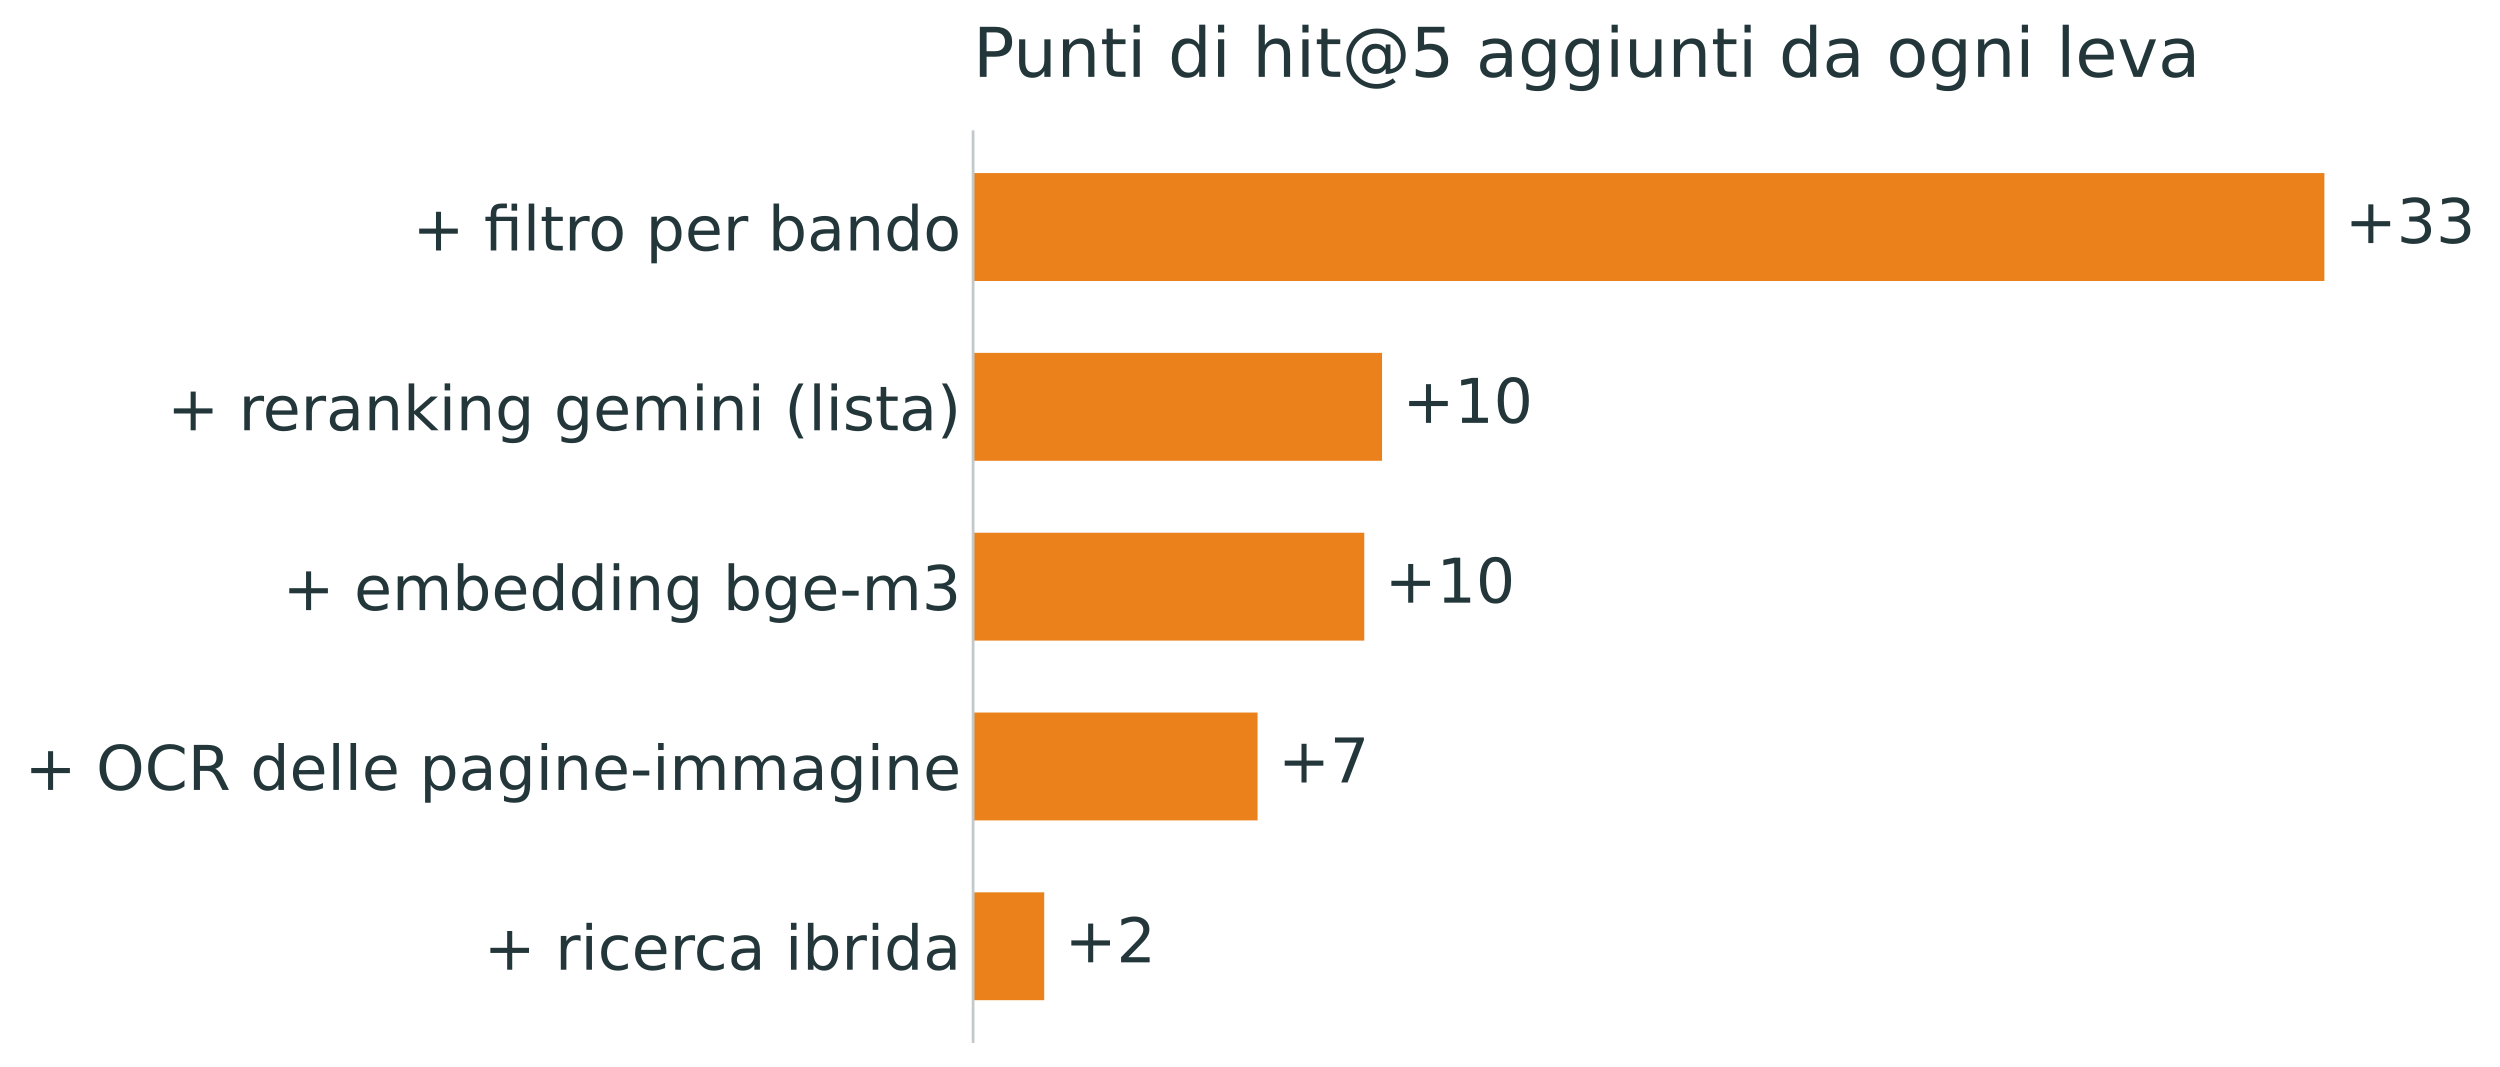
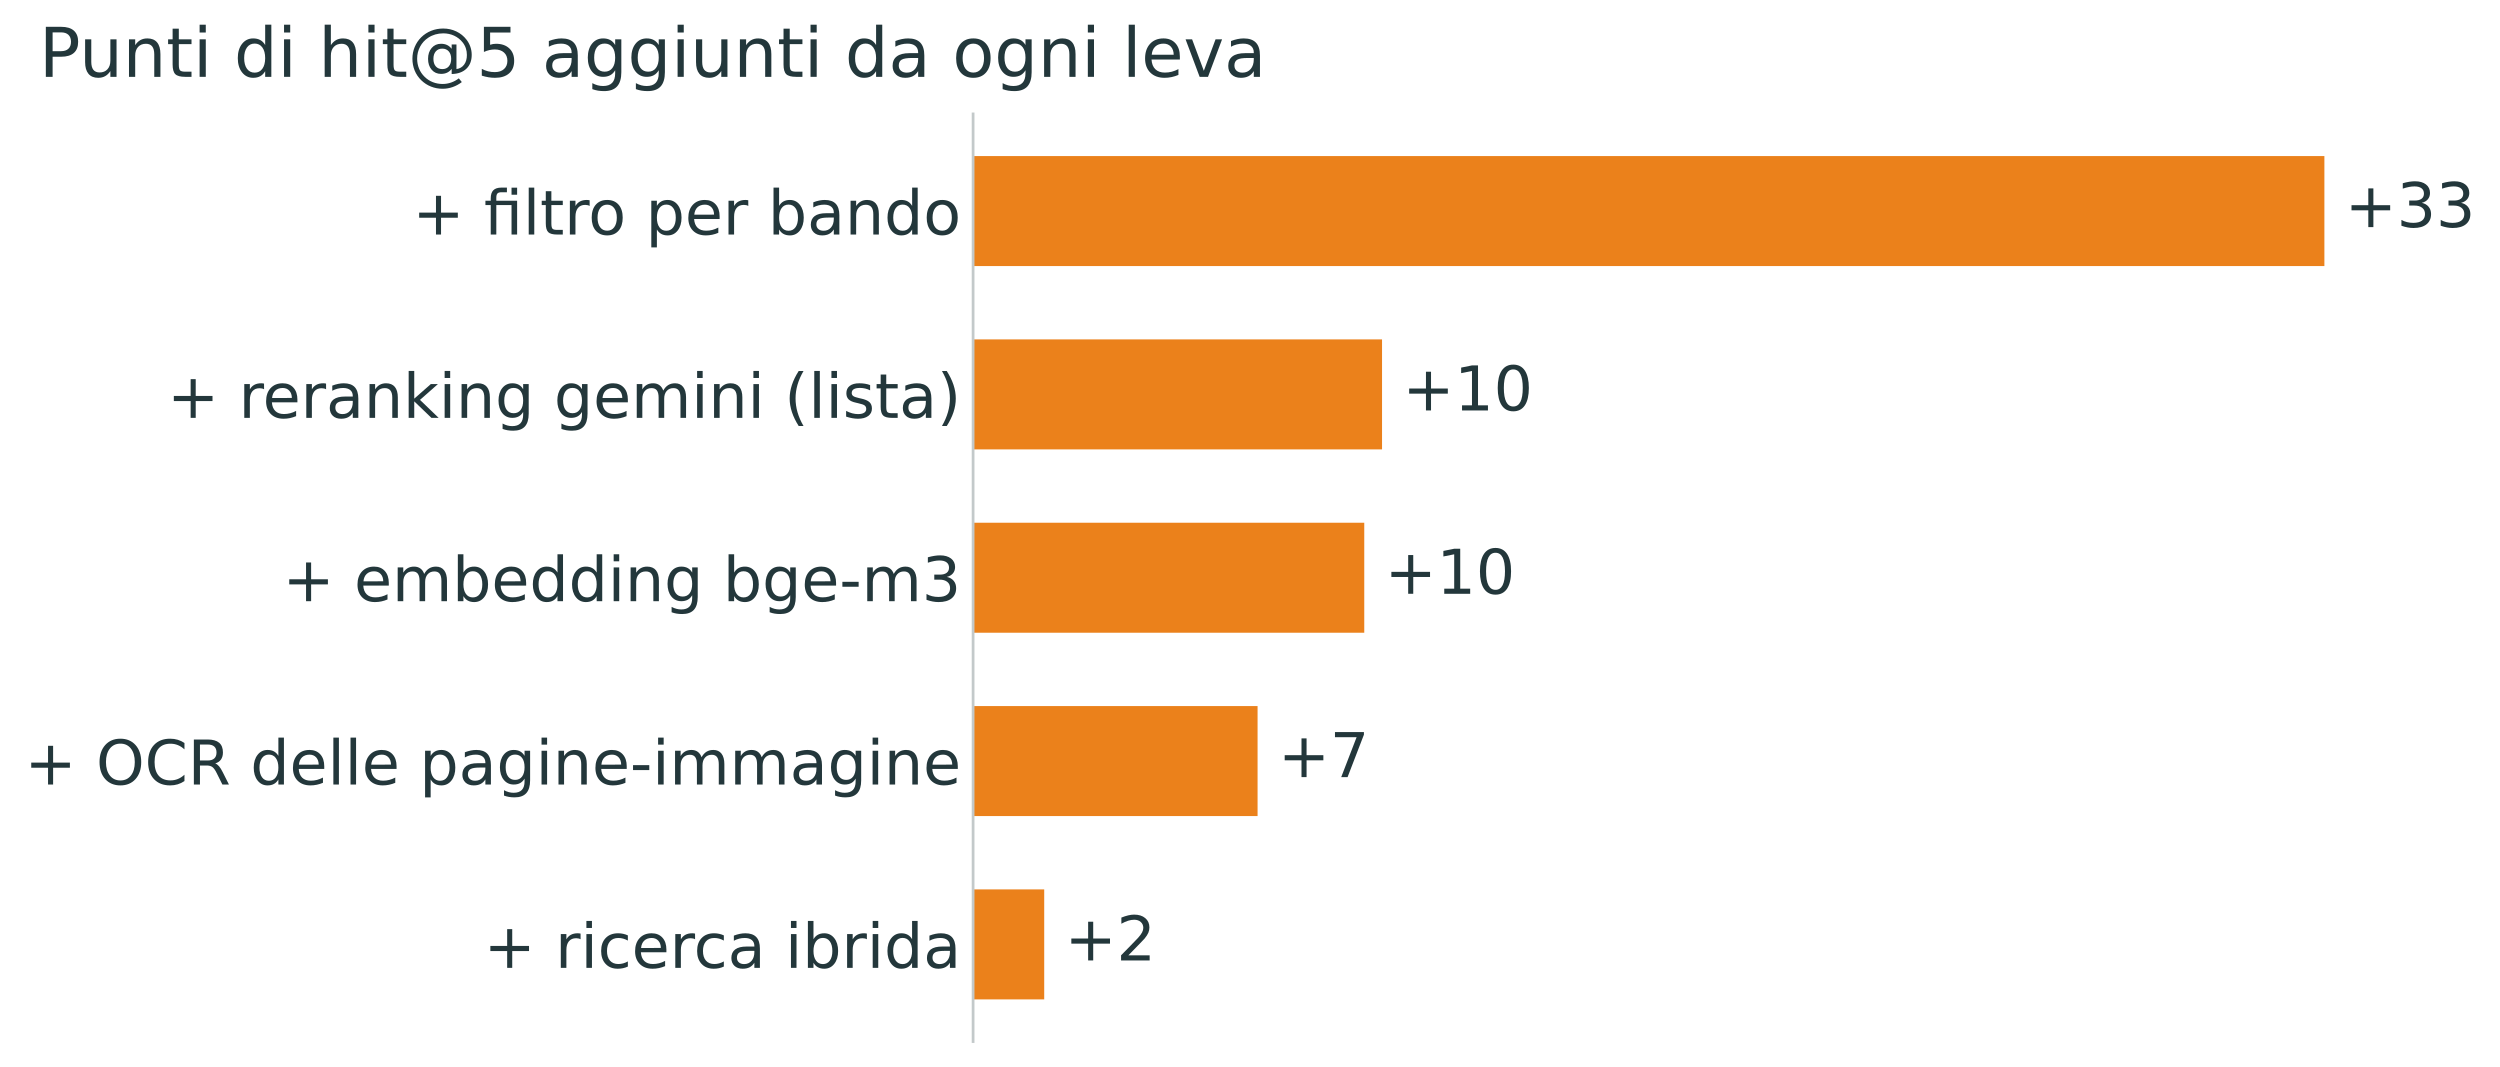
<svg xmlns="http://www.w3.org/2000/svg" xmlns:xlink="http://www.w3.org/1999/xlink" width="728.712pt" height="310.8pt" viewBox="0 0 728.712 310.8" version="1.1">
  <defs>
    <style type="text/css">*{stroke-linejoin: round; stroke-linecap: butt}</style>
  </defs>
  <g id="figure_1">
    <g id="patch_1">
      <path d="M 0 310.8  L 728.712 310.8  L 728.712 0  L 0 0  L 0 310.8  z " style="fill: none" />
    </g>
    <g id="axes_1">
      <g id="patch_2">
-         <path d="M 283.642 303.6  L 697.218 303.6  L 697.218 38.397  L 283.642 38.397  L 283.642 303.6  z " style="fill: none" />
+         <path d="M 283.642 303.6  L 697.218 303.6  L 697.218 33.202  L 283.642 33.202  L 283.642 303.6  z " style="fill: none" />
      </g>
      <g id="patch_3">
-         <path d="M 283.642 50.452  L 677.524 50.452  L 677.524 81.898  L 283.642 81.898  z " clip-path="url(#p3b95a47cb4)" style="fill: #eb811b" />
+         <path d="M 283.642 45.493  L 677.524 45.493  L 677.524 77.556  L 283.642 77.556  z " clip-path="url(#p2b0dca440e)" style="fill: #eb811b" />
      </g>
      <g id="patch_4">
-         <path d="M 283.642 102.863  L 402.843 102.863  L 402.843 134.31  L 283.642 134.31  z " clip-path="url(#p3b95a47cb4)" style="fill: #eb811b" />
+         <path d="M 283.642 98.931  L 402.843 98.931  L 402.843 130.994  L 283.642 130.994  z " clip-path="url(#p2b0dca440e)" style="fill: #eb811b" />
      </g>
      <g id="patch_5">
-         <path d="M 283.642 155.275  L 397.66 155.275  L 397.66 186.722  L 283.642 186.722  z " clip-path="url(#p3b95a47cb4)" style="fill: #eb811b" />
+         <path d="M 283.642 152.369  L 397.66 152.369  L 397.66 184.432  L 283.642 184.432  z " clip-path="url(#p2b0dca440e)" style="fill: #eb811b" />
      </g>
      <g id="patch_6">
-         <path d="M 283.642 207.686  L 366.564 207.686  L 366.564 239.133  L 283.642 239.133  z " clip-path="url(#p3b95a47cb4)" style="fill: #eb811b" />
+         <path d="M 283.642 205.808  L 366.564 205.808  L 366.564 237.87  L 283.642 237.87  z " clip-path="url(#p2b0dca440e)" style="fill: #eb811b" />
      </g>
      <g id="patch_7">
-         <path d="M 283.642 260.098  L 304.372 260.098  L 304.372 291.545  L 283.642 291.545  z " clip-path="url(#p3b95a47cb4)" style="fill: #eb811b" />
+         <path d="M 283.642 259.246  L 304.372 259.246  L 304.372 291.309  L 283.642 291.309  z " clip-path="url(#p2b0dca440e)" style="fill: #eb811b" />
      </g>
      <g id="matplotlib.axis_1">
        <g id="ytick_1">
          <g id="line2d_1" />
          <g id="text_1">
-             <g style="fill: #23373b" transform="translate(120.2766 73.01361) scale(0.18 -0.18)">
+             <g style="fill: #23373b" transform="translate(120.2766 68.3629) scale(0.18 -0.18)">
              <defs>
                <path id="DejaVuSans-e" d="M 2944 4013  L 2944 2272  L 4684 2272  L 4684 1741  L 2944 1741  L 2944 0  L 2419 0  L 2419 1741  L 678 1741  L 678 2272  L 2419 2272  L 2419 4013  L 2944 4013  z " transform="scale(0.015625)" />
                <path id="DejaVuSans-3" transform="scale(0.015625)" />
                <path id="DejaVuSans-13af" d="M 3431 3500  L 3431 0  L 2853 0  L 2853 3053  L 1275 3053  L 1275 0  L 697 0  L 697 3053  L 147 3053  L 147 3500  L 697 3500  L 697 3744  Q 697 4316 967 4589  Q 1238 4863 1797 4863  L 2375 4863  L 2375 4384  L 1825 4384  Q 1516 4384 1395 4259  Q 1275 4134 1275 3809  L 1275 3500  L 3431 3500  z M 2853 4856  L 3431 4856  L 3431 4128  L 2853 4128  L 2853 4856  z " transform="scale(0.015625)" />
                <path id="DejaVuSans-4f" d="M 603 4863  L 1178 4863  L 1178 0  L 603 0  L 603 4863  z " transform="scale(0.015625)" />
                <path id="DejaVuSans-57" d="M 1172 4494  L 1172 3500  L 2356 3500  L 2356 3053  L 1172 3053  L 1172 1153  Q 1172 725 1289 603  Q 1406 481 1766 481  L 2356 481  L 2356 0  L 1766 0  Q 1100 0 847 248  Q 594 497 594 1153  L 594 3053  L 172 3053  L 172 3500  L 594 3500  L 594 4494  L 1172 4494  z " transform="scale(0.015625)" />
                <path id="DejaVuSans-55" d="M 2631 2963  Q 2534 3019 2420 3045  Q 2306 3072 2169 3072  Q 1681 3072 1420 2755  Q 1159 2438 1159 1844  L 1159 0  L 581 0  L 581 3500  L 1159 3500  L 1159 2956  Q 1341 3275 1631 3429  Q 1922 3584 2338 3584  Q 2397 3584 2469 3576  Q 2541 3569 2628 3553  L 2631 2963  z " transform="scale(0.015625)" />
                <path id="DejaVuSans-52" d="M 1959 3097  Q 1497 3097 1228 2736  Q 959 2375 959 1747  Q 959 1119 1226 758  Q 1494 397 1959 397  Q 2419 397 2687 759  Q 2956 1122 2956 1747  Q 2956 2369 2687 2733  Q 2419 3097 1959 3097  z M 1959 3584  Q 2709 3584 3137 3096  Q 3566 2609 3566 1747  Q 3566 888 3137 398  Q 2709 -91 1959 -91  Q 1206 -91 779 398  Q 353 888 353 1747  Q 353 2609 779 3096  Q 1206 3584 1959 3584  z " transform="scale(0.015625)" />
                <path id="DejaVuSans-53" d="M 1159 525  L 1159 -1331  L 581 -1331  L 581 3500  L 1159 3500  L 1159 2969  Q 1341 3281 1617 3432  Q 1894 3584 2278 3584  Q 2916 3584 3314 3078  Q 3713 2572 3713 1747  Q 3713 922 3314 415  Q 2916 -91 2278 -91  Q 1894 -91 1617 61  Q 1341 213 1159 525  z M 3116 1747  Q 3116 2381 2855 2742  Q 2594 3103 2138 3103  Q 1681 3103 1420 2742  Q 1159 2381 1159 1747  Q 1159 1113 1420 752  Q 1681 391 2138 391  Q 2594 391 2855 752  Q 3116 1113 3116 1747  z " transform="scale(0.015625)" />
                <path id="DejaVuSans-48" d="M 3597 1894  L 3597 1613  L 953 1613  Q 991 1019 1311 708  Q 1631 397 2203 397  Q 2534 397 2845 478  Q 3156 559 3463 722  L 3463 178  Q 3153 47 2828 -22  Q 2503 -91 2169 -91  Q 1331 -91 842 396  Q 353 884 353 1716  Q 353 2575 817 3079  Q 1281 3584 2069 3584  Q 2775 3584 3186 3129  Q 3597 2675 3597 1894  z M 3022 2063  Q 3016 2534 2758 2815  Q 2500 3097 2075 3097  Q 1594 3097 1305 2825  Q 1016 2553 972 2059  L 3022 2063  z " transform="scale(0.015625)" />
                <path id="DejaVuSans-45" d="M 3116 1747  Q 3116 2381 2855 2742  Q 2594 3103 2138 3103  Q 1681 3103 1420 2742  Q 1159 2381 1159 1747  Q 1159 1113 1420 752  Q 1681 391 2138 391  Q 2594 391 2855 752  Q 3116 1113 3116 1747  z M 1159 2969  Q 1341 3281 1617 3432  Q 1894 3584 2278 3584  Q 2916 3584 3314 3078  Q 3713 2572 3713 1747  Q 3713 922 3314 415  Q 2916 -91 2278 -91  Q 1894 -91 1617 61  Q 1341 213 1159 525  L 1159 0  L 581 0  L 581 4863  L 1159 4863  L 1159 2969  z " transform="scale(0.015625)" />
                <path id="DejaVuSans-44" d="M 2194 1759  Q 1497 1759 1228 1600  Q 959 1441 959 1056  Q 959 750 1161 570  Q 1363 391 1709 391  Q 2188 391 2477 730  Q 2766 1069 2766 1631  L 2766 1759  L 2194 1759  z M 3341 1997  L 3341 0  L 2766 0  L 2766 531  Q 2569 213 2275 61  Q 1981 -91 1556 -91  Q 1019 -91 701 211  Q 384 513 384 1019  Q 384 1609 779 1909  Q 1175 2209 1959 2209  L 2766 2209  L 2766 2266  Q 2766 2663 2505 2880  Q 2244 3097 1772 3097  Q 1472 3097 1187 3025  Q 903 2953 641 2809  L 641 3341  Q 956 3463 1253 3523  Q 1550 3584 1831 3584  Q 2591 3584 2966 3190  Q 3341 2797 3341 1997  z " transform="scale(0.015625)" />
                <path id="DejaVuSans-51" d="M 3513 2113  L 3513 0  L 2938 0  L 2938 2094  Q 2938 2591 2744 2837  Q 2550 3084 2163 3084  Q 1697 3084 1428 2787  Q 1159 2491 1159 1978  L 1159 0  L 581 0  L 581 3500  L 1159 3500  L 1159 2956  Q 1366 3272 1645 3428  Q 1925 3584 2291 3584  Q 2894 3584 3203 3211  Q 3513 2838 3513 2113  z " transform="scale(0.015625)" />
                <path id="DejaVuSans-47" d="M 2906 2969  L 2906 4863  L 3481 4863  L 3481 0  L 2906 0  L 2906 525  Q 2725 213 2448 61  Q 2172 -91 1784 -91  Q 1150 -91 751 415  Q 353 922 353 1747  Q 353 2572 751 3078  Q 1150 3584 1784 3584  Q 2172 3584 2448 3432  Q 2725 3281 2906 2969  z M 947 1747  Q 947 1113 1208 752  Q 1469 391 1925 391  Q 2381 391 2643 752  Q 2906 1113 2906 1747  Q 2906 2381 2643 2742  Q 2381 3103 1925 3103  Q 1469 3103 1208 2742  Q 947 2381 947 1747  z " transform="scale(0.015625)" />
              </defs>
              <use xlink:href="#DejaVuSans-e" />
              <use xlink:href="#DejaVuSans-3" transform="translate(83.79688 0)" />
              <use xlink:href="#DejaVuSans-13af" transform="translate(115.5781 0)" />
              <use xlink:href="#DejaVuSans-4f" transform="translate(178.5625 0)" />
              <use xlink:href="#DejaVuSans-57" transform="translate(206.3438 0)" />
              <use xlink:href="#DejaVuSans-55" transform="translate(245.5469 0)" />
              <use xlink:href="#DejaVuSans-52" transform="translate(284.4531 0)" />
              <use xlink:href="#DejaVuSans-3" transform="translate(345.6406 0)" />
              <use xlink:href="#DejaVuSans-53" transform="translate(377.4219 0)" />
              <use xlink:href="#DejaVuSans-48" transform="translate(440.9062 0)" />
              <use xlink:href="#DejaVuSans-55" transform="translate(502.4375 0)" />
              <use xlink:href="#DejaVuSans-3" transform="translate(543.5469 0)" />
              <use xlink:href="#DejaVuSans-45" transform="translate(575.3281 0)" />
              <use xlink:href="#DejaVuSans-44" transform="translate(638.8125 0)" />
              <use xlink:href="#DejaVuSans-51" transform="translate(700.0938 0)" />
              <use xlink:href="#DejaVuSans-47" transform="translate(763.4688 0)" />
              <use xlink:href="#DejaVuSans-52" transform="translate(826.9531 0)" />
            </g>
          </g>
        </g>
        <g id="ytick_2">
          <g id="line2d_2" />
          <g id="text_2">
-             <g style="fill: #23373b" transform="translate(48.76594 125.4252) scale(0.18 -0.18)">
+             <g style="fill: #23373b" transform="translate(48.76594 121.8011) scale(0.18 -0.18)">
              <defs>
                <path id="DejaVuSans-4e" d="M 581 4863  L 1159 4863  L 1159 1991  L 2875 3500  L 3609 3500  L 1753 1863  L 3688 0  L 2938 0  L 1159 1709  L 1159 0  L 581 0  L 581 4863  z " transform="scale(0.015625)" />
                <path id="DejaVuSans-4c" d="M 603 3500  L 1178 3500  L 1178 0  L 603 0  L 603 3500  z M 603 4863  L 1178 4863  L 1178 4134  L 603 4134  L 603 4863  z " transform="scale(0.015625)" />
                <path id="DejaVuSans-4a" d="M 2906 1791  Q 2906 2416 2648 2759  Q 2391 3103 1925 3103  Q 1463 3103 1205 2759  Q 947 2416 947 1791  Q 947 1169 1205 825  Q 1463 481 1925 481  Q 2391 481 2648 825  Q 2906 1169 2906 1791  z M 3481 434  Q 3481 -459 3084 -895  Q 2688 -1331 1869 -1331  Q 1566 -1331 1297 -1286  Q 1028 -1241 775 -1147  L 775 -588  Q 1028 -725 1275 -790  Q 1522 -856 1778 -856  Q 2344 -856 2625 -561  Q 2906 -266 2906 331  L 2906 616  Q 2728 306 2450 153  Q 2172 0 1784 0  Q 1141 0 747 490  Q 353 981 353 1791  Q 353 2603 747 3093  Q 1141 3584 1784 3584  Q 2172 3584 2450 3431  Q 2728 3278 2906 2969  L 2906 3500  L 3481 3500  L 3481 434  z " transform="scale(0.015625)" />
                <path id="DejaVuSans-50" d="M 3328 2828  Q 3544 3216 3844 3400  Q 4144 3584 4550 3584  Q 5097 3584 5394 3201  Q 5691 2819 5691 2113  L 5691 0  L 5113 0  L 5113 2094  Q 5113 2597 4934 2840  Q 4756 3084 4391 3084  Q 3944 3084 3684 2787  Q 3425 2491 3425 1978  L 3425 0  L 2847 0  L 2847 2094  Q 2847 2600 2669 2842  Q 2491 3084 2119 3084  Q 1678 3084 1418 2786  Q 1159 2488 1159 1978  L 1159 0  L 581 0  L 581 3500  L 1159 3500  L 1159 2956  Q 1356 3278 1631 3431  Q 1906 3584 2284 3584  Q 2666 3584 2933 3390  Q 3200 3197 3328 2828  z " transform="scale(0.015625)" />
                <path id="DejaVuSans-b" d="M 1984 4856  Q 1566 4138 1362 3434  Q 1159 2731 1159 2009  Q 1159 1288 1364 580  Q 1569 -128 1984 -844  L 1484 -844  Q 1016 -109 783 600  Q 550 1309 550 2009  Q 550 2706 781 3412  Q 1013 4119 1484 4856  L 1984 4856  z " transform="scale(0.015625)" />
                <path id="DejaVuSans-56" d="M 2834 3397  L 2834 2853  Q 2591 2978 2328 3040  Q 2066 3103 1784 3103  Q 1356 3103 1142 2972  Q 928 2841 928 2578  Q 928 2378 1081 2264  Q 1234 2150 1697 2047  L 1894 2003  Q 2506 1872 2764 1633  Q 3022 1394 3022 966  Q 3022 478 2636 193  Q 2250 -91 1575 -91  Q 1294 -91 989 -36  Q 684 19 347 128  L 347 722  Q 666 556 975 473  Q 1284 391 1588 391  Q 1994 391 2212 530  Q 2431 669 2431 922  Q 2431 1156 2273 1281  Q 2116 1406 1581 1522  L 1381 1569  Q 847 1681 609 1914  Q 372 2147 372 2553  Q 372 3047 722 3315  Q 1072 3584 1716 3584  Q 2034 3584 2315 3537  Q 2597 3491 2834 3397  z " transform="scale(0.015625)" />
                <path id="DejaVuSans-c" d="M 513 4856  L 1013 4856  Q 1481 4119 1714 3412  Q 1947 2706 1947 2009  Q 1947 1309 1714 600  Q 1481 -109 1013 -844  L 513 -844  Q 928 -128 1133 580  Q 1338 1288 1338 2009  Q 1338 2731 1133 3434  Q 928 4138 513 4856  z " transform="scale(0.015625)" />
              </defs>
              <use xlink:href="#DejaVuSans-e" />
              <use xlink:href="#DejaVuSans-3" transform="translate(83.79688 0)" />
              <use xlink:href="#DejaVuSans-55" transform="translate(115.5781 0)" />
              <use xlink:href="#DejaVuSans-48" transform="translate(154.4844 0)" />
              <use xlink:href="#DejaVuSans-55" transform="translate(216.0156 0)" />
              <use xlink:href="#DejaVuSans-44" transform="translate(257.125 0)" />
              <use xlink:href="#DejaVuSans-51" transform="translate(318.4062 0)" />
              <use xlink:href="#DejaVuSans-4e" transform="translate(381.7812 0)" />
              <use xlink:href="#DejaVuSans-4c" transform="translate(439.6875 0)" />
              <use xlink:href="#DejaVuSans-51" transform="translate(467.4688 0)" />
              <use xlink:href="#DejaVuSans-4a" transform="translate(530.8438 0)" />
              <use xlink:href="#DejaVuSans-3" transform="translate(594.3281 0)" />
              <use xlink:href="#DejaVuSans-4a" transform="translate(626.1094 0)" />
              <use xlink:href="#DejaVuSans-48" transform="translate(689.5938 0)" />
              <use xlink:href="#DejaVuSans-50" transform="translate(751.125 0)" />
              <use xlink:href="#DejaVuSans-4c" transform="translate(848.5312 0)" />
              <use xlink:href="#DejaVuSans-51" transform="translate(876.3125 0)" />
              <use xlink:href="#DejaVuSans-4c" transform="translate(939.6875 0)" />
              <use xlink:href="#DejaVuSans-3" transform="translate(967.4688 0)" />
              <use xlink:href="#DejaVuSans-b" transform="translate(999.25 0)" />
              <use xlink:href="#DejaVuSans-4f" transform="translate(1038.266 0)" />
              <use xlink:href="#DejaVuSans-4c" transform="translate(1066.047 0)" />
              <use xlink:href="#DejaVuSans-56" transform="translate(1093.828 0)" />
              <use xlink:href="#DejaVuSans-57" transform="translate(1145.922 0)" />
              <use xlink:href="#DejaVuSans-44" transform="translate(1185.125 0)" />
              <use xlink:href="#DejaVuSans-c" transform="translate(1246.406 0)" />
            </g>
          </g>
        </g>
        <g id="ytick_3">
          <g id="line2d_3" />
          <g id="text_3">
-             <g style="fill: #23373b" transform="translate(82.40625 177.8368) scale(0.18 -0.18)">
+             <g style="fill: #23373b" transform="translate(82.40625 175.2394) scale(0.18 -0.18)">
              <defs>
                <path id="DejaVuSans-10" d="M 313 2009  L 1997 2009  L 1997 1497  L 313 1497  L 313 2009  z " transform="scale(0.015625)" />
                <path id="DejaVuSans-16" d="M 2597 2516  Q 3050 2419 3304 2112  Q 3559 1806 3559 1356  Q 3559 666 3084 287  Q 2609 -91 1734 -91  Q 1441 -91 1130 -33  Q 819 25 488 141  L 488 750  Q 750 597 1062 519  Q 1375 441 1716 441  Q 2309 441 2620 675  Q 2931 909 2931 1356  Q 2931 1769 2642 2001  Q 2353 2234 1838 2234  L 1294 2234  L 1294 2753  L 1863 2753  Q 2328 2753 2575 2939  Q 2822 3125 2822 3475  Q 2822 3834 2567 4026  Q 2313 4219 1838 4219  Q 1578 4219 1281 4162  Q 984 4106 628 3988  L 628 4550  Q 988 4650 1302 4700  Q 1616 4750 1894 4750  Q 2613 4750 3031 4423  Q 3450 4097 3450 3541  Q 3450 3153 3228 2886  Q 3006 2619 2597 2516  z " transform="scale(0.015625)" />
              </defs>
              <use xlink:href="#DejaVuSans-e" />
              <use xlink:href="#DejaVuSans-3" transform="translate(83.79688 0)" />
              <use xlink:href="#DejaVuSans-48" transform="translate(115.5781 0)" />
              <use xlink:href="#DejaVuSans-50" transform="translate(177.1094 0)" />
              <use xlink:href="#DejaVuSans-45" transform="translate(274.5156 0)" />
              <use xlink:href="#DejaVuSans-48" transform="translate(338 0)" />
              <use xlink:href="#DejaVuSans-47" transform="translate(399.5312 0)" />
              <use xlink:href="#DejaVuSans-47" transform="translate(463.0156 0)" />
              <use xlink:href="#DejaVuSans-4c" transform="translate(526.5 0)" />
              <use xlink:href="#DejaVuSans-51" transform="translate(554.2812 0)" />
              <use xlink:href="#DejaVuSans-4a" transform="translate(617.6562 0)" />
              <use xlink:href="#DejaVuSans-3" transform="translate(681.1406 0)" />
              <use xlink:href="#DejaVuSans-45" transform="translate(712.9219 0)" />
              <use xlink:href="#DejaVuSans-4a" transform="translate(776.4062 0)" />
              <use xlink:href="#DejaVuSans-48" transform="translate(839.8906 0)" />
              <use xlink:href="#DejaVuSans-10" transform="translate(901.4219 0)" />
              <use xlink:href="#DejaVuSans-50" transform="translate(937.5 0)" />
              <use xlink:href="#DejaVuSans-16" transform="translate(1034.906 0)" />
            </g>
          </g>
        </g>
        <g id="ytick_4">
          <g id="line2d_4" />
          <g id="text_4">
-             <g style="fill: #23373b" transform="translate(7.2 230.2484) scale(0.18 -0.18)">
+             <g style="fill: #23373b" transform="translate(7.2 228.6776) scale(0.18 -0.18)">
              <defs>
                <path id="DejaVuSans-32" d="M 2522 4238  Q 1834 4238 1429 3725  Q 1025 3213 1025 2328  Q 1025 1447 1429 934  Q 1834 422 2522 422  Q 3209 422 3611 934  Q 4013 1447 4013 2328  Q 4013 3213 3611 3725  Q 3209 4238 2522 4238  z M 2522 4750  Q 3503 4750 4090 4092  Q 4678 3434 4678 2328  Q 4678 1225 4090 567  Q 3503 -91 2522 -91  Q 1538 -91 948 565  Q 359 1222 359 2328  Q 359 3434 948 4092  Q 1538 4750 2522 4750  z " transform="scale(0.015625)" />
                <path id="DejaVuSans-26" d="M 4122 4306  L 4122 3641  Q 3803 3938 3442 4084  Q 3081 4231 2675 4231  Q 1875 4231 1450 3742  Q 1025 3253 1025 2328  Q 1025 1406 1450 917  Q 1875 428 2675 428  Q 3081 428 3442 575  Q 3803 722 4122 1019  L 4122 359  Q 3791 134 3420 21  Q 3050 -91 2638 -91  Q 1578 -91 968 557  Q 359 1206 359 2328  Q 359 3453 968 4101  Q 1578 4750 2638 4750  Q 3056 4750 3426 4639  Q 3797 4528 4122 4306  z " transform="scale(0.015625)" />
                <path id="DejaVuSans-35" d="M 2841 2188  Q 3044 2119 3236 1894  Q 3428 1669 3622 1275  L 4263 0  L 3584 0  L 2988 1197  Q 2756 1666 2539 1819  Q 2322 1972 1947 1972  L 1259 1972  L 1259 0  L 628 0  L 628 4666  L 2053 4666  Q 2853 4666 3247 4331  Q 3641 3997 3641 3322  Q 3641 2881 3436 2590  Q 3231 2300 2841 2188  z M 1259 4147  L 1259 2491  L 2053 2491  Q 2509 2491 2742 2702  Q 2975 2913 2975 3322  Q 2975 3731 2742 3939  Q 2509 4147 2053 4147  L 1259 4147  z " transform="scale(0.015625)" />
              </defs>
              <use xlink:href="#DejaVuSans-e" />
              <use xlink:href="#DejaVuSans-3" transform="translate(83.79688 0)" />
              <use xlink:href="#DejaVuSans-32" transform="translate(115.5781 0)" />
              <use xlink:href="#DejaVuSans-26" transform="translate(194.2969 0)" />
              <use xlink:href="#DejaVuSans-35" transform="translate(264.125 0)" />
              <use xlink:href="#DejaVuSans-3" transform="translate(333.6094 0)" />
              <use xlink:href="#DejaVuSans-47" transform="translate(365.3906 0)" />
              <use xlink:href="#DejaVuSans-48" transform="translate(428.875 0)" />
              <use xlink:href="#DejaVuSans-4f" transform="translate(490.4062 0)" />
              <use xlink:href="#DejaVuSans-4f" transform="translate(518.1875 0)" />
              <use xlink:href="#DejaVuSans-48" transform="translate(545.9688 0)" />
              <use xlink:href="#DejaVuSans-3" transform="translate(607.5 0)" />
              <use xlink:href="#DejaVuSans-53" transform="translate(639.2812 0)" />
              <use xlink:href="#DejaVuSans-44" transform="translate(702.7656 0)" />
              <use xlink:href="#DejaVuSans-4a" transform="translate(764.0469 0)" />
              <use xlink:href="#DejaVuSans-4c" transform="translate(827.5312 0)" />
              <use xlink:href="#DejaVuSans-51" transform="translate(855.3125 0)" />
              <use xlink:href="#DejaVuSans-48" transform="translate(918.6875 0)" />
              <use xlink:href="#DejaVuSans-10" transform="translate(980.2188 0)" />
              <use xlink:href="#DejaVuSans-4c" transform="translate(1016.297 0)" />
              <use xlink:href="#DejaVuSans-50" transform="translate(1044.078 0)" />
              <use xlink:href="#DejaVuSans-50" transform="translate(1141.484 0)" />
              <use xlink:href="#DejaVuSans-44" transform="translate(1238.891 0)" />
              <use xlink:href="#DejaVuSans-4a" transform="translate(1300.172 0)" />
              <use xlink:href="#DejaVuSans-4c" transform="translate(1363.656 0)" />
              <use xlink:href="#DejaVuSans-51" transform="translate(1391.438 0)" />
              <use xlink:href="#DejaVuSans-48" transform="translate(1454.812 0)" />
            </g>
          </g>
        </g>
        <g id="ytick_5">
          <g id="line2d_5" />
          <g id="text_5">
-             <g style="fill: #23373b" transform="translate(141.0272 282.66) scale(0.18 -0.18)">
+             <g style="fill: #23373b" transform="translate(141.0272 282.1158) scale(0.18 -0.18)">
              <defs>
                <path id="DejaVuSans-46" d="M 3122 3366  L 3122 2828  Q 2878 2963 2633 3030  Q 2388 3097 2138 3097  Q 1578 3097 1268 2742  Q 959 2388 959 1747  Q 959 1106 1268 751  Q 1578 397 2138 397  Q 2388 397 2633 464  Q 2878 531 3122 666  L 3122 134  Q 2881 22 2623 -34  Q 2366 -91 2075 -91  Q 1284 -91 818 406  Q 353 903 353 1747  Q 353 2603 823 3093  Q 1294 3584 2113 3584  Q 2378 3584 2631 3529  Q 2884 3475 3122 3366  z " transform="scale(0.015625)" />
              </defs>
              <use xlink:href="#DejaVuSans-e" />
              <use xlink:href="#DejaVuSans-3" transform="translate(83.79688 0)" />
              <use xlink:href="#DejaVuSans-55" transform="translate(115.5781 0)" />
              <use xlink:href="#DejaVuSans-4c" transform="translate(156.6875 0)" />
              <use xlink:href="#DejaVuSans-46" transform="translate(184.4688 0)" />
              <use xlink:href="#DejaVuSans-48" transform="translate(239.4531 0)" />
              <use xlink:href="#DejaVuSans-55" transform="translate(300.9844 0)" />
              <use xlink:href="#DejaVuSans-46" transform="translate(339.8906 0)" />
              <use xlink:href="#DejaVuSans-44" transform="translate(394.875 0)" />
              <use xlink:href="#DejaVuSans-3" transform="translate(456.1562 0)" />
              <use xlink:href="#DejaVuSans-4c" transform="translate(487.9375 0)" />
              <use xlink:href="#DejaVuSans-45" transform="translate(515.7188 0)" />
              <use xlink:href="#DejaVuSans-55" transform="translate(579.2031 0)" />
              <use xlink:href="#DejaVuSans-4c" transform="translate(620.3125 0)" />
              <use xlink:href="#DejaVuSans-47" transform="translate(648.0938 0)" />
              <use xlink:href="#DejaVuSans-44" transform="translate(711.5781 0)" />
            </g>
          </g>
        </g>
      </g>
      <g id="patch_8">
-         <path d="M 283.642 303.6  L 283.642 38.397  " style="fill: none; stroke: #c3c9ca; stroke-width: 0.8; stroke-linejoin: miter; stroke-linecap: square" />
+         <path d="M 283.642 303.6  L 283.642 33.202  " style="fill: none; stroke: #c3c9ca; stroke-width: 0.8; stroke-linejoin: miter; stroke-linecap: square" />
      </g>
      <g id="text_6">
-         <g style="fill: #23373b" transform="translate(683.5237 70.8508) scale(0.18 -0.18)">
+         <g style="fill: #23373b" transform="translate(683.5237 66.20009) scale(0.18 -0.18)">
          <use xlink:href="#DejaVuSans-e" />
          <use xlink:href="#DejaVuSans-16" transform="translate(83.79688 0)" />
          <use xlink:href="#DejaVuSans-16" transform="translate(147.4219 0)" />
        </g>
      </g>
      <g id="text_7">
-         <g style="fill: #23373b" transform="translate(408.8429 123.2624) scale(0.18 -0.18)">
+         <g style="fill: #23373b" transform="translate(408.8429 119.6383) scale(0.18 -0.18)">
          <defs>
            <path id="DejaVuSans-14" d="M 794 531  L 1825 531  L 1825 4091  L 703 3866  L 703 4441  L 1819 4666  L 2450 4666  L 2450 531  L 3481 531  L 3481 0  L 794 0  L 794 531  z " transform="scale(0.015625)" />
            <path id="DejaVuSans-13" d="M 2034 4250  Q 1547 4250 1301 3770  Q 1056 3291 1056 2328  Q 1056 1369 1301 889  Q 1547 409 2034 409  Q 2525 409 2770 889  Q 3016 1369 3016 2328  Q 3016 3291 2770 3770  Q 2525 4250 2034 4250  z M 2034 4750  Q 2819 4750 3233 4129  Q 3647 3509 3647 2328  Q 3647 1150 3233 529  Q 2819 -91 2034 -91  Q 1250 -91 836 529  Q 422 1150 422 2328  Q 422 3509 836 4129  Q 1250 4750 2034 4750  z " transform="scale(0.015625)" />
          </defs>
          <use xlink:href="#DejaVuSans-e" />
          <use xlink:href="#DejaVuSans-14" transform="translate(83.79688 0)" />
          <use xlink:href="#DejaVuSans-13" transform="translate(147.4219 0)" />
        </g>
      </g>
      <g id="text_8">
-         <g style="fill: #23373b" transform="translate(403.6603 175.674) scale(0.18 -0.18)">
+         <g style="fill: #23373b" transform="translate(403.6603 173.0766) scale(0.18 -0.18)">
          <use xlink:href="#DejaVuSans-e" />
          <use xlink:href="#DejaVuSans-14" transform="translate(83.79688 0)" />
          <use xlink:href="#DejaVuSans-13" transform="translate(147.4219 0)" />
        </g>
      </g>
      <g id="text_9">
-         <g style="fill: #23373b" transform="translate(372.5644 228.0856) scale(0.18 -0.18)">
+         <g style="fill: #23373b" transform="translate(372.5644 226.5148) scale(0.18 -0.18)">
          <defs>
            <path id="DejaVuSans-1a" d="M 525 4666  L 3525 4666  L 3525 4397  L 1831 0  L 1172 0  L 2766 4134  L 525 4134  L 525 4666  z " transform="scale(0.015625)" />
          </defs>
          <use xlink:href="#DejaVuSans-e" />
          <use xlink:href="#DejaVuSans-1a" transform="translate(83.79688 0)" />
        </g>
      </g>
      <g id="text_10">
-         <g style="fill: #23373b" transform="translate(310.3725 280.4972) scale(0.18 -0.18)">
+         <g style="fill: #23373b" transform="translate(310.3725 279.953) scale(0.18 -0.18)">
          <defs>
            <path id="DejaVuSans-15" d="M 1228 531  L 3431 531  L 3431 0  L 469 0  L 469 531  Q 828 903 1448 1529  Q 2069 2156 2228 2338  Q 2531 2678 2651 2914  Q 2772 3150 2772 3378  Q 2772 3750 2511 3984  Q 2250 4219 1831 4219  Q 1534 4219 1204 4116  Q 875 4013 500 3803  L 500 4441  Q 881 4594 1212 4672  Q 1544 4750 1819 4750  Q 2544 4750 2975 4387  Q 3406 4025 3406 3419  Q 3406 3131 3298 2873  Q 3191 2616 2906 2266  Q 2828 2175 2409 1742  Q 1991 1309 1228 531  z " transform="scale(0.015625)" />
          </defs>
          <use xlink:href="#DejaVuSans-e" />
          <use xlink:href="#DejaVuSans-15" transform="translate(83.79688 0)" />
        </g>
      </g>
-       <g id="text_11">
-         <g style="fill: #23373b" transform="translate(283.6419 22.39688) scale(0.2 -0.2)">
-           <defs>
-             <path id="DejaVuSans-33" d="M 1259 4147  L 1259 2394  L 2053 2394  Q 2494 2394 2734 2622  Q 2975 2850 2975 3272  Q 2975 3691 2734 3919  Q 2494 4147 2053 4147  L 1259 4147  z M 628 4666  L 2053 4666  Q 2838 4666 3239 4311  Q 3641 3956 3641 3272  Q 3641 2581 3239 2228  Q 2838 1875 2053 1875  L 1259 1875  L 1259 0  L 628 0  L 628 4666  z " transform="scale(0.015625)" />
-             <path id="DejaVuSans-58" d="M 544 1381  L 544 3500  L 1119 3500  L 1119 1403  Q 1119 906 1312 657  Q 1506 409 1894 409  Q 2359 409 2629 706  Q 2900 1003 2900 1516  L 2900 3500  L 3475 3500  L 3475 0  L 2900 0  L 2900 538  Q 2691 219 2414 64  Q 2138 -91 1772 -91  Q 1169 -91 856 284  Q 544 659 544 1381  z M 1991 3584  L 1991 3584  z " transform="scale(0.015625)" />
-             <path id="DejaVuSans-4b" d="M 3513 2113  L 3513 0  L 2938 0  L 2938 2094  Q 2938 2591 2744 2837  Q 2550 3084 2163 3084  Q 1697 3084 1428 2787  Q 1159 2491 1159 1978  L 1159 0  L 581 0  L 581 4863  L 1159 4863  L 1159 2956  Q 1366 3272 1645 3428  Q 1925 3584 2291 3584  Q 2894 3584 3203 3211  Q 3513 2838 3513 2113  z " transform="scale(0.015625)" />
-             <path id="DejaVuSans-23" d="M 2381 1678  Q 2381 1231 2603 976  Q 2825 722 3213 722  Q 3597 722 3817 978  Q 4038 1234 4038 1678  Q 4038 2116 3813 2373  Q 3588 2631 3206 2631  Q 2828 2631 2604 2375  Q 2381 2119 2381 1678  z M 4084 744  Q 3897 503 3655 389  Q 3413 275 3091 275  Q 2553 275 2217 664  Q 1881 1053 1881 1678  Q 1881 2303 2218 2693  Q 2556 3084 3091 3084  Q 3413 3084 3656 2967  Q 3900 2850 4084 2613  L 4084 3022  L 4531 3022  L 4531 722  Q 4988 791 5245 1139  Q 5503 1488 5503 2041  Q 5503 2375 5404 2669  Q 5306 2963 5106 3213  Q 4781 3622 4314 3839  Q 3847 4056 3297 4056  Q 2913 4056 2559 3954  Q 2206 3853 1906 3653  Q 1416 3334 1139 2817  Q 863 2300 863 1697  Q 863 1200 1042 765  Q 1222 331 1563 0  Q 1891 -325 2322 -495  Q 2753 -666 3244 -666  Q 3647 -666 4036 -530  Q 4425 -394 4750 -141  L 5031 -488  Q 4641 -791 4180 -952  Q 3719 -1113 3244 -1113  Q 2666 -1113 2153 -908  Q 1641 -703 1241 -313  Q 841 78 631 592  Q 422 1106 422 1697  Q 422 2266 634 2781  Q 847 3297 1241 3688  Q 1644 4084 2172 4295  Q 2700 4506 3291 4506  Q 3953 4506 4520 4234  Q 5088 3963 5472 3463  Q 5706 3156 5829 2797  Q 5953 2438 5953 2053  Q 5953 1231 5456 756  Q 4959 281 4084 263  L 4084 744  z " transform="scale(0.015625)" />
-             <path id="DejaVuSans-18" d="M 691 4666  L 3169 4666  L 3169 4134  L 1269 4134  L 1269 2991  Q 1406 3038 1543 3061  Q 1681 3084 1819 3084  Q 2600 3084 3056 2656  Q 3513 2228 3513 1497  Q 3513 744 3044 326  Q 2575 -91 1722 -91  Q 1428 -91 1123 -41  Q 819 9 494 109  L 494 744  Q 775 591 1075 516  Q 1375 441 1709 441  Q 2250 441 2565 725  Q 2881 1009 2881 1497  Q 2881 1984 2565 2268  Q 2250 2553 1709 2553  Q 1456 2553 1204 2497  Q 953 2441 691 2322  L 691 4666  z " transform="scale(0.015625)" />
-             <path id="DejaVuSans-59" d="M 191 3500  L 800 3500  L 1894 563  L 2988 3500  L 3597 3500  L 2284 0  L 1503 0  L 191 3500  z " transform="scale(0.015625)" />
-           </defs>
-           <use xlink:href="#DejaVuSans-33" />
-           <use xlink:href="#DejaVuSans-58" transform="translate(58.54688 0)" />
-           <use xlink:href="#DejaVuSans-51" transform="translate(121.9219 0)" />
-           <use xlink:href="#DejaVuSans-57" transform="translate(185.2969 0)" />
-           <use xlink:href="#DejaVuSans-4c" transform="translate(224.5 0)" />
-           <use xlink:href="#DejaVuSans-3" transform="translate(252.2812 0)" />
-           <use xlink:href="#DejaVuSans-47" transform="translate(284.0625 0)" />
-           <use xlink:href="#DejaVuSans-4c" transform="translate(347.5469 0)" />
-           <use xlink:href="#DejaVuSans-3" transform="translate(375.3281 0)" />
-           <use xlink:href="#DejaVuSans-4b" transform="translate(407.1094 0)" />
-           <use xlink:href="#DejaVuSans-4c" transform="translate(470.4844 0)" />
-           <use xlink:href="#DejaVuSans-57" transform="translate(498.2656 0)" />
-           <use xlink:href="#DejaVuSans-23" transform="translate(537.4688 0)" />
-           <use xlink:href="#DejaVuSans-18" transform="translate(637.4688 0)" />
-           <use xlink:href="#DejaVuSans-3" transform="translate(701.0938 0)" />
-           <use xlink:href="#DejaVuSans-44" transform="translate(732.875 0)" />
-           <use xlink:href="#DejaVuSans-4a" transform="translate(794.1562 0)" />
-           <use xlink:href="#DejaVuSans-4a" transform="translate(857.6406 0)" />
-           <use xlink:href="#DejaVuSans-4c" transform="translate(921.125 0)" />
-           <use xlink:href="#DejaVuSans-58" transform="translate(948.9062 0)" />
-           <use xlink:href="#DejaVuSans-51" transform="translate(1012.281 0)" />
-           <use xlink:href="#DejaVuSans-57" transform="translate(1075.656 0)" />
-           <use xlink:href="#DejaVuSans-4c" transform="translate(1114.859 0)" />
-           <use xlink:href="#DejaVuSans-3" transform="translate(1142.641 0)" />
-           <use xlink:href="#DejaVuSans-47" transform="translate(1174.422 0)" />
-           <use xlink:href="#DejaVuSans-44" transform="translate(1237.906 0)" />
-           <use xlink:href="#DejaVuSans-3" transform="translate(1299.188 0)" />
-           <use xlink:href="#DejaVuSans-52" transform="translate(1330.969 0)" />
-           <use xlink:href="#DejaVuSans-4a" transform="translate(1392.156 0)" />
-           <use xlink:href="#DejaVuSans-51" transform="translate(1455.641 0)" />
-           <use xlink:href="#DejaVuSans-4c" transform="translate(1519.016 0)" />
-           <use xlink:href="#DejaVuSans-3" transform="translate(1546.797 0)" />
-           <use xlink:href="#DejaVuSans-4f" transform="translate(1578.578 0)" />
-           <use xlink:href="#DejaVuSans-48" transform="translate(1606.359 0)" />
-           <use xlink:href="#DejaVuSans-59" transform="translate(1667.891 0)" />
-           <use xlink:href="#DejaVuSans-44" transform="translate(1727.078 0)" />
-         </g>
+     </g>
+     <g id="text_11">
+       <g style="fill: #23373b" transform="translate(11.39976 22.39688) scale(0.2 -0.2)">
+         <defs>
+           <path id="DejaVuSans-33" d="M 1259 4147  L 1259 2394  L 2053 2394  Q 2494 2394 2734 2622  Q 2975 2850 2975 3272  Q 2975 3691 2734 3919  Q 2494 4147 2053 4147  L 1259 4147  z M 628 4666  L 2053 4666  Q 2838 4666 3239 4311  Q 3641 3956 3641 3272  Q 3641 2581 3239 2228  Q 2838 1875 2053 1875  L 1259 1875  L 1259 0  L 628 0  L 628 4666  z " transform="scale(0.015625)" />
+           <path id="DejaVuSans-58" d="M 544 1381  L 544 3500  L 1119 3500  L 1119 1403  Q 1119 906 1312 657  Q 1506 409 1894 409  Q 2359 409 2629 706  Q 2900 1003 2900 1516  L 2900 3500  L 3475 3500  L 3475 0  L 2900 0  L 2900 538  Q 2691 219 2414 64  Q 2138 -91 1772 -91  Q 1169 -91 856 284  Q 544 659 544 1381  z M 1991 3584  L 1991 3584  z " transform="scale(0.015625)" />
+           <path id="DejaVuSans-4b" d="M 3513 2113  L 3513 0  L 2938 0  L 2938 2094  Q 2938 2591 2744 2837  Q 2550 3084 2163 3084  Q 1697 3084 1428 2787  Q 1159 2491 1159 1978  L 1159 0  L 581 0  L 581 4863  L 1159 4863  L 1159 2956  Q 1366 3272 1645 3428  Q 1925 3584 2291 3584  Q 2894 3584 3203 3211  Q 3513 2838 3513 2113  z " transform="scale(0.015625)" />
+           <path id="DejaVuSans-23" d="M 2381 1678  Q 2381 1231 2603 976  Q 2825 722 3213 722  Q 3597 722 3817 978  Q 4038 1234 4038 1678  Q 4038 2116 3813 2373  Q 3588 2631 3206 2631  Q 2828 2631 2604 2375  Q 2381 2119 2381 1678  z M 4084 744  Q 3897 503 3655 389  Q 3413 275 3091 275  Q 2553 275 2217 664  Q 1881 1053 1881 1678  Q 1881 2303 2218 2693  Q 2556 3084 3091 3084  Q 3413 3084 3656 2967  Q 3900 2850 4084 2613  L 4084 3022  L 4531 3022  L 4531 722  Q 4988 791 5245 1139  Q 5503 1488 5503 2041  Q 5503 2375 5404 2669  Q 5306 2963 5106 3213  Q 4781 3622 4314 3839  Q 3847 4056 3297 4056  Q 2913 4056 2559 3954  Q 2206 3853 1906 3653  Q 1416 3334 1139 2817  Q 863 2300 863 1697  Q 863 1200 1042 765  Q 1222 331 1563 0  Q 1891 -325 2322 -495  Q 2753 -666 3244 -666  Q 3647 -666 4036 -530  Q 4425 -394 4750 -141  L 5031 -488  Q 4641 -791 4180 -952  Q 3719 -1113 3244 -1113  Q 2666 -1113 2153 -908  Q 1641 -703 1241 -313  Q 841 78 631 592  Q 422 1106 422 1697  Q 422 2266 634 2781  Q 847 3297 1241 3688  Q 1644 4084 2172 4295  Q 2700 4506 3291 4506  Q 3953 4506 4520 4234  Q 5088 3963 5472 3463  Q 5706 3156 5829 2797  Q 5953 2438 5953 2053  Q 5953 1231 5456 756  Q 4959 281 4084 263  L 4084 744  z " transform="scale(0.015625)" />
+           <path id="DejaVuSans-18" d="M 691 4666  L 3169 4666  L 3169 4134  L 1269 4134  L 1269 2991  Q 1406 3038 1543 3061  Q 1681 3084 1819 3084  Q 2600 3084 3056 2656  Q 3513 2228 3513 1497  Q 3513 744 3044 326  Q 2575 -91 1722 -91  Q 1428 -91 1123 -41  Q 819 9 494 109  L 494 744  Q 775 591 1075 516  Q 1375 441 1709 441  Q 2250 441 2565 725  Q 2881 1009 2881 1497  Q 2881 1984 2565 2268  Q 2250 2553 1709 2553  Q 1456 2553 1204 2497  Q 953 2441 691 2322  L 691 4666  z " transform="scale(0.015625)" />
+           <path id="DejaVuSans-59" d="M 191 3500  L 800 3500  L 1894 563  L 2988 3500  L 3597 3500  L 2284 0  L 1503 0  L 191 3500  z " transform="scale(0.015625)" />
+         </defs>
+         <use xlink:href="#DejaVuSans-33" />
+         <use xlink:href="#DejaVuSans-58" transform="translate(58.54688 0)" />
+         <use xlink:href="#DejaVuSans-51" transform="translate(121.9219 0)" />
+         <use xlink:href="#DejaVuSans-57" transform="translate(185.2969 0)" />
+         <use xlink:href="#DejaVuSans-4c" transform="translate(224.5 0)" />
+         <use xlink:href="#DejaVuSans-3" transform="translate(252.2812 0)" />
+         <use xlink:href="#DejaVuSans-47" transform="translate(284.0625 0)" />
+         <use xlink:href="#DejaVuSans-4c" transform="translate(347.5469 0)" />
+         <use xlink:href="#DejaVuSans-3" transform="translate(375.3281 0)" />
+         <use xlink:href="#DejaVuSans-4b" transform="translate(407.1094 0)" />
+         <use xlink:href="#DejaVuSans-4c" transform="translate(470.4844 0)" />
+         <use xlink:href="#DejaVuSans-57" transform="translate(498.2656 0)" />
+         <use xlink:href="#DejaVuSans-23" transform="translate(537.4688 0)" />
+         <use xlink:href="#DejaVuSans-18" transform="translate(637.4688 0)" />
+         <use xlink:href="#DejaVuSans-3" transform="translate(701.0938 0)" />
+         <use xlink:href="#DejaVuSans-44" transform="translate(732.875 0)" />
+         <use xlink:href="#DejaVuSans-4a" transform="translate(794.1562 0)" />
+         <use xlink:href="#DejaVuSans-4a" transform="translate(857.6406 0)" />
+         <use xlink:href="#DejaVuSans-4c" transform="translate(921.125 0)" />
+         <use xlink:href="#DejaVuSans-58" transform="translate(948.9062 0)" />
+         <use xlink:href="#DejaVuSans-51" transform="translate(1012.281 0)" />
+         <use xlink:href="#DejaVuSans-57" transform="translate(1075.656 0)" />
+         <use xlink:href="#DejaVuSans-4c" transform="translate(1114.859 0)" />
+         <use xlink:href="#DejaVuSans-3" transform="translate(1142.641 0)" />
+         <use xlink:href="#DejaVuSans-47" transform="translate(1174.422 0)" />
+         <use xlink:href="#DejaVuSans-44" transform="translate(1237.906 0)" />
+         <use xlink:href="#DejaVuSans-3" transform="translate(1299.188 0)" />
+         <use xlink:href="#DejaVuSans-52" transform="translate(1330.969 0)" />
+         <use xlink:href="#DejaVuSans-4a" transform="translate(1392.156 0)" />
+         <use xlink:href="#DejaVuSans-51" transform="translate(1455.641 0)" />
+         <use xlink:href="#DejaVuSans-4c" transform="translate(1519.016 0)" />
+         <use xlink:href="#DejaVuSans-3" transform="translate(1546.797 0)" />
+         <use xlink:href="#DejaVuSans-4f" transform="translate(1578.578 0)" />
+         <use xlink:href="#DejaVuSans-48" transform="translate(1606.359 0)" />
+         <use xlink:href="#DejaVuSans-59" transform="translate(1667.891 0)" />
+         <use xlink:href="#DejaVuSans-44" transform="translate(1727.078 0)" />
      </g>
    </g>
  </g>
  <defs>
-     <clipPath id="p3b95a47cb4">
-       <rect x="283.642" y="38.397" width="413.576" height="265.203" />
+     <clipPath id="p2b0dca440e">
+       <rect x="283.642" y="33.202" width="413.576" height="270.397" />
    </clipPath>
  </defs>
</svg>
